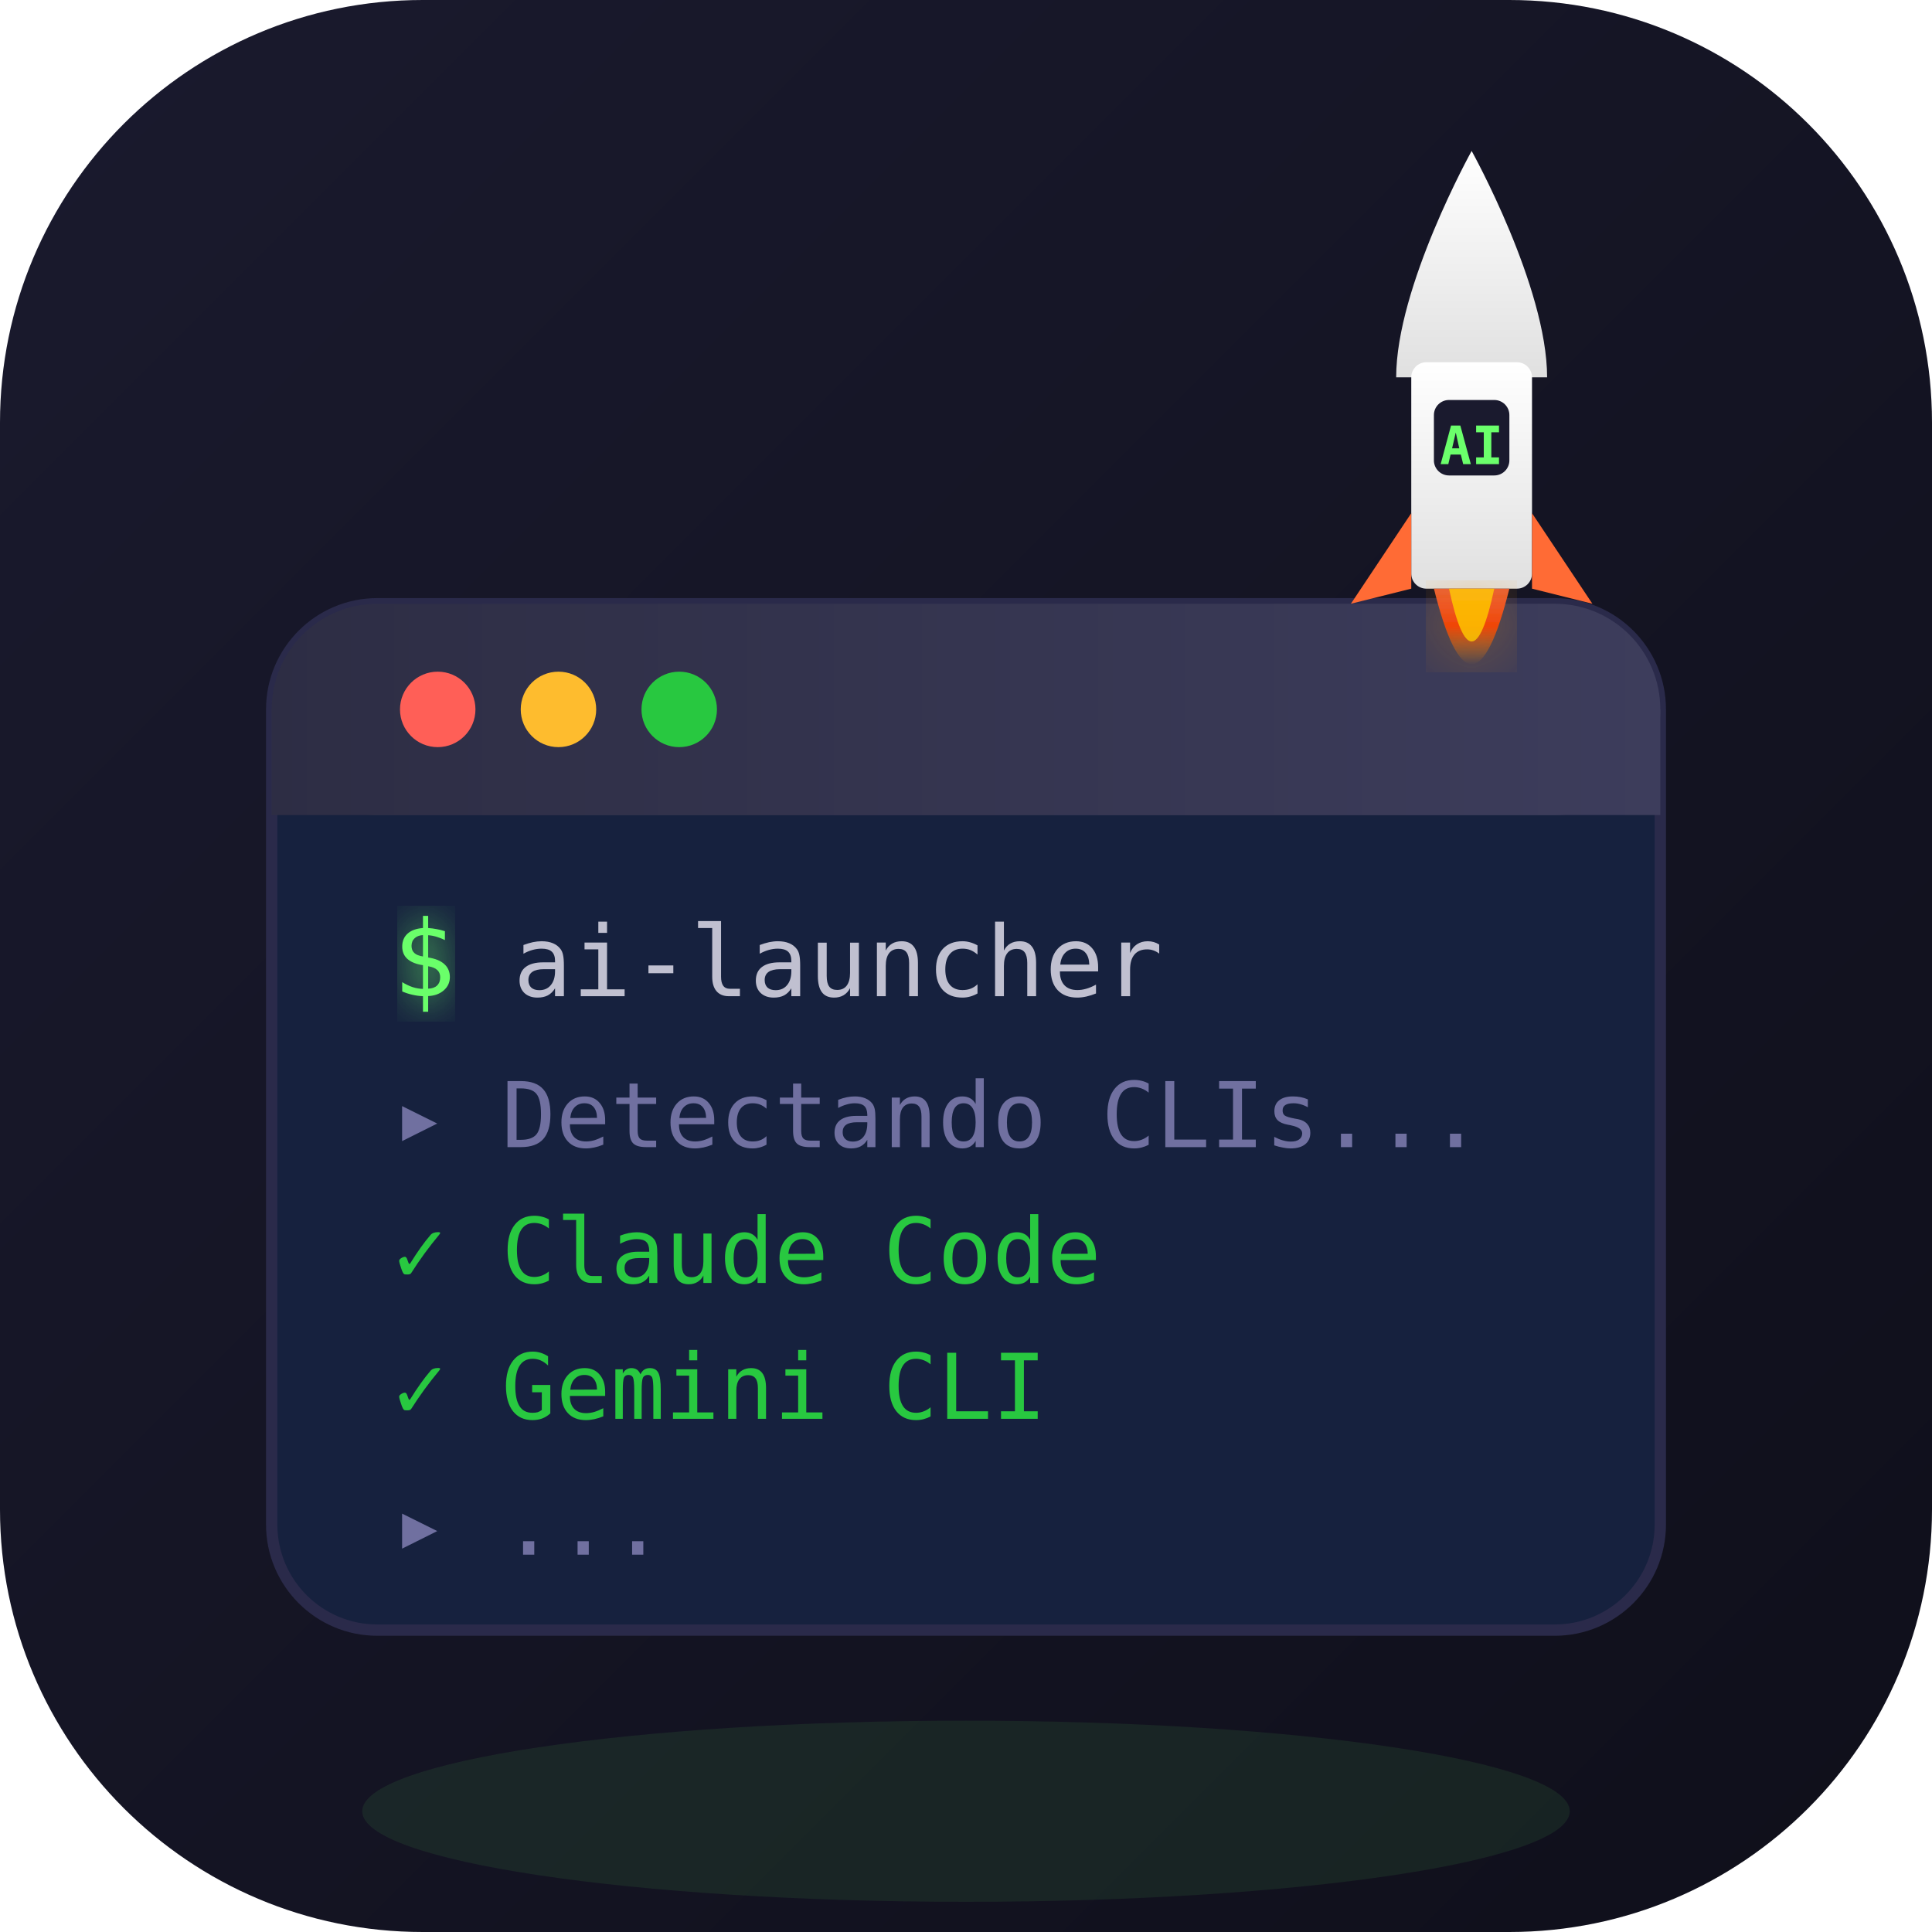
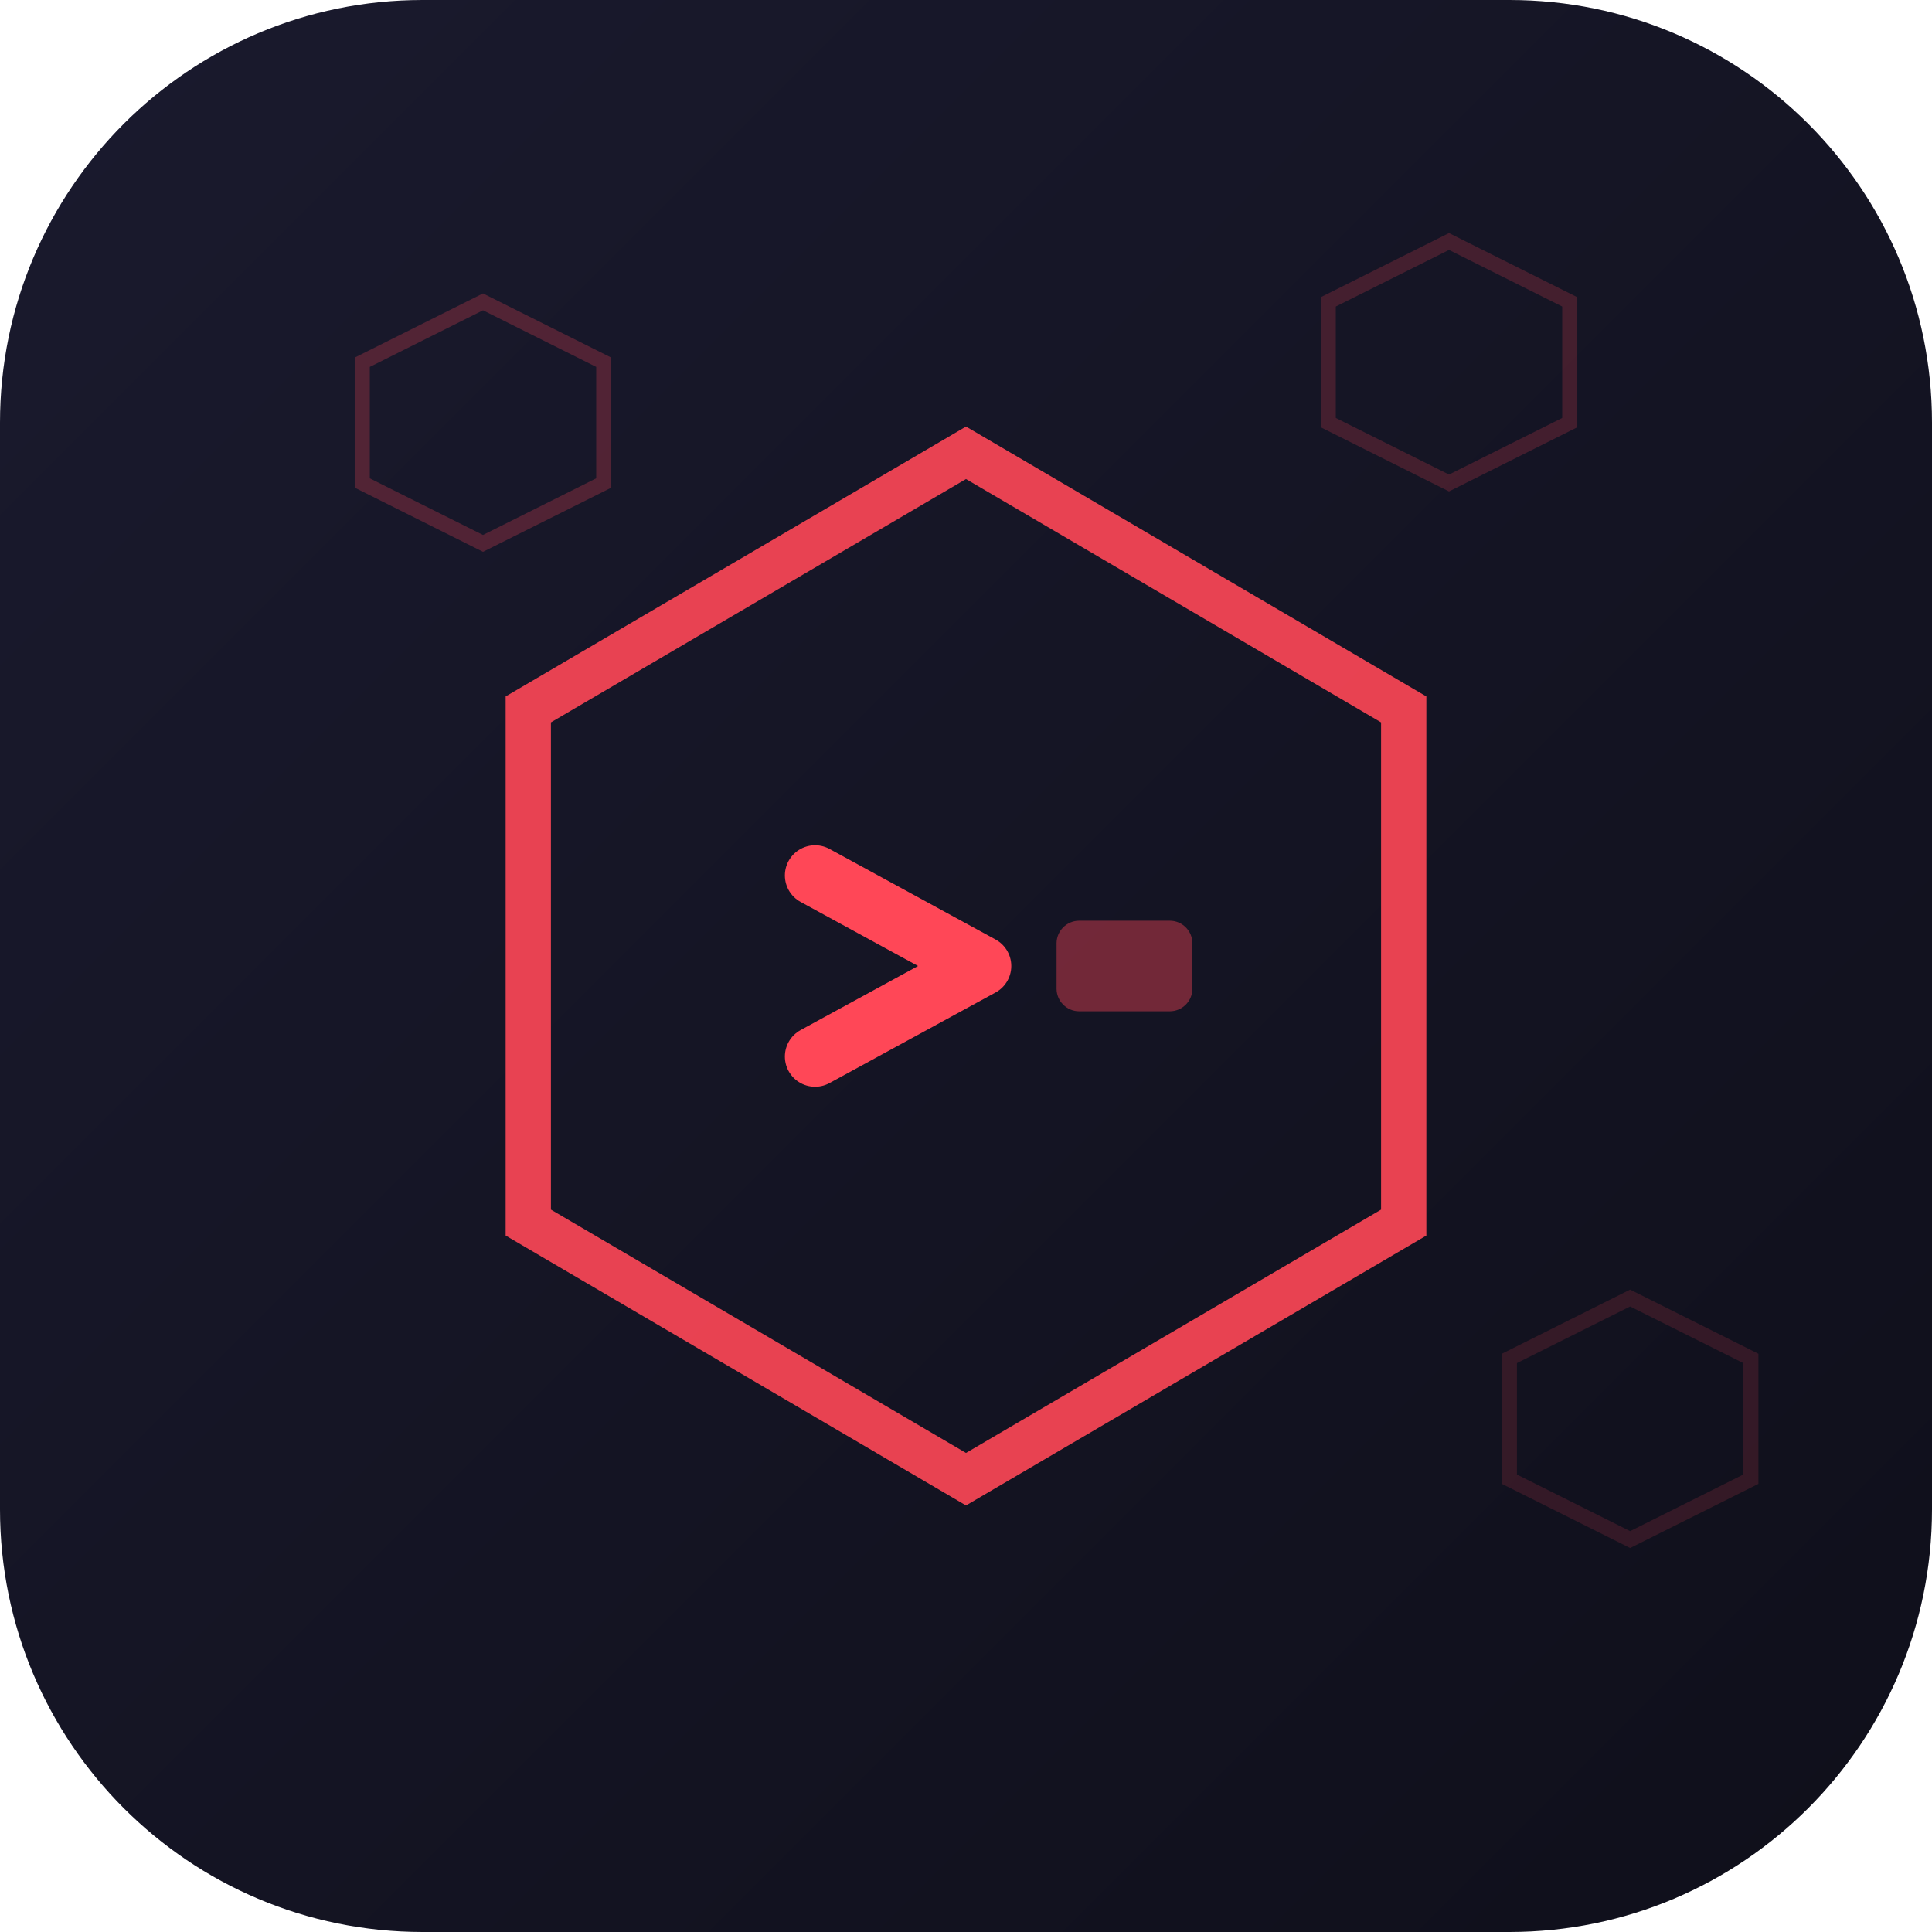
<svg xmlns="http://www.w3.org/2000/svg" viewBox="0 0 256 256" width="256" height="256">
  <defs>
    <linearGradient id="bg" x1="0%" y1="0%" x2="100%" y2="100%">
      <stop offset="0%" stop-color="#1a1a2e" />
      <stop offset="100%" stop-color="#0f0f1a" />
    </linearGradient>
-     <linearGradient id="rocket" x1="0%" y1="100%" x2="0%" y2="0%">
-       <stop offset="0%" stop-color="#e0e0e0" />
-       <stop offset="100%" stop-color="#ffffff" />
-     </linearGradient>
-     <linearGradient id="flame" x1="0%" y1="0%" x2="0%" y2="100%">
-       <stop offset="0%" stop-color="#ff6b35" />
-       <stop offset="50%" stop-color="#ff4500" />
-       <stop offset="100%" stop-color="#ff8c00" stop-opacity="0" />
-     </linearGradient>
-     <linearGradient id="term-bar" x1="0%" y1="0%" x2="100%" y2="0%">
-       <stop offset="0%" stop-color="#2d2d44" />
-       <stop offset="100%" stop-color="#3d3d5c" />
-     </linearGradient>
-     <filter id="glow">
-       <feGaussianBlur stdDeviation="3" result="blur" />
-       <feMerge>
-         <feMergeNode in="blur" />
-         <feMergeNode in="SourceGraphic" />
-       </feMerge>
-     </filter>
-     <filter id="soft-glow">
-       <feGaussianBlur stdDeviation="6" result="blur" />
-       <feMerge>
-         <feMergeNode in="blur" />
-         <feMergeNode in="SourceGraphic" />
-       </feMerge>
-     </filter>
  </defs>
  <rect width="256" height="256" rx="56" fill="url(#bg)" />
-   <rect x="36" y="80" width="184" height="136" rx="14" fill="#16213e" stroke="#2a2a4a" stroke-width="1.5" />
-   <rect x="36" y="80" width="184" height="28" rx="14" fill="url(#term-bar)" />
-   <rect x="36" y="94" width="184" height="14" fill="url(#term-bar)" />
-   <circle cx="58" cy="94" r="5" fill="#ff5f57" />
-   <circle cx="74" cy="94" r="5" fill="#febc2e" />
-   <circle cx="90" cy="94" r="5" fill="#28c840" />
-   <text x="52" y="132" font-family="monospace" font-size="14" fill="#6bff6b" filter="url(#glow)">$</text>
-   <text x="68" y="132" font-family="monospace" font-size="13" fill="#c0c0d0">ai-launcher</text>
-   <text x="52" y="152" font-family="monospace" font-size="12" fill="#7070a0">▸ Detectando CLIs...</text>
-   <text x="52" y="170" font-family="monospace" font-size="12" fill="#28c840">✓ Claude Code</text>
-   <text x="52" y="188" font-family="monospace" font-size="12" fill="#28c840">✓ Gemini CLI</text>
-   <text x="52" y="206" font-family="monospace" font-size="12" fill="#7070a0">▸ ...</text>
-   <g transform="translate(185, 20)">
-     <path d="M10,0 C10,0 20,18 20,30 L0,30 C0,18 10,0 10,0Z" fill="url(#rocket)" />
-     <rect x="2" y="28" width="16" height="30" rx="2" fill="url(#rocket)" />
-     <rect x="5" y="33" width="10" height="10" rx="2" fill="#1a1a2e" />
-     <text x="10" y="41.5" font-family="monospace" font-size="7" fill="#6bff6b" text-anchor="middle" font-weight="bold">AI</text>
-     <path d="M2,48 L-6,60 L2,58Z" fill="#ff6b35" />
-     <path d="M18,48 L26,60 L18,58Z" fill="#ff6b35" />
-     <g filter="url(#soft-glow)">
-       <path d="M5,58 Q10,78 15,58" fill="url(#flame)" opacity="0.9" />
-       <path d="M7,58 Q10,72 13,58" fill="#ffcc00" opacity="0.8" />
-     </g>
-   </g>
-   <ellipse cx="128" cy="240" rx="80" ry="12" fill="#6bff6b" opacity="0.08" />
+   <polygon points="128,60 186,94 186,162 128,196 70,162 70,94" stroke="#ff4757" stroke-width="6" fill="none" opacity="0.9" />
+   <path d="M108 116 L130 128 L108 140" stroke="#ff4757" stroke-width="8" stroke-linecap="round" stroke-linejoin="round" fill="none" />
+   <rect x="140" y="122" width="18" height="12" rx="3" fill="#ff4757" opacity="0.4" />
+   <polygon points="48,48 64,40 80,48 80,64 64,72 48,64" stroke="#ff4757" stroke-width="2" fill="none" opacity="0.25" />
+   <polygon points="176,40 192,32 208,40 208,56 192,64 176,56" stroke="#ff4757" stroke-width="2" fill="none" opacity="0.2" />
+   <polygon points="200,180 216,172 232,180 232,196 216,204 200,196" stroke="#ff4757" stroke-width="2" fill="none" opacity="0.15" />
</svg>
